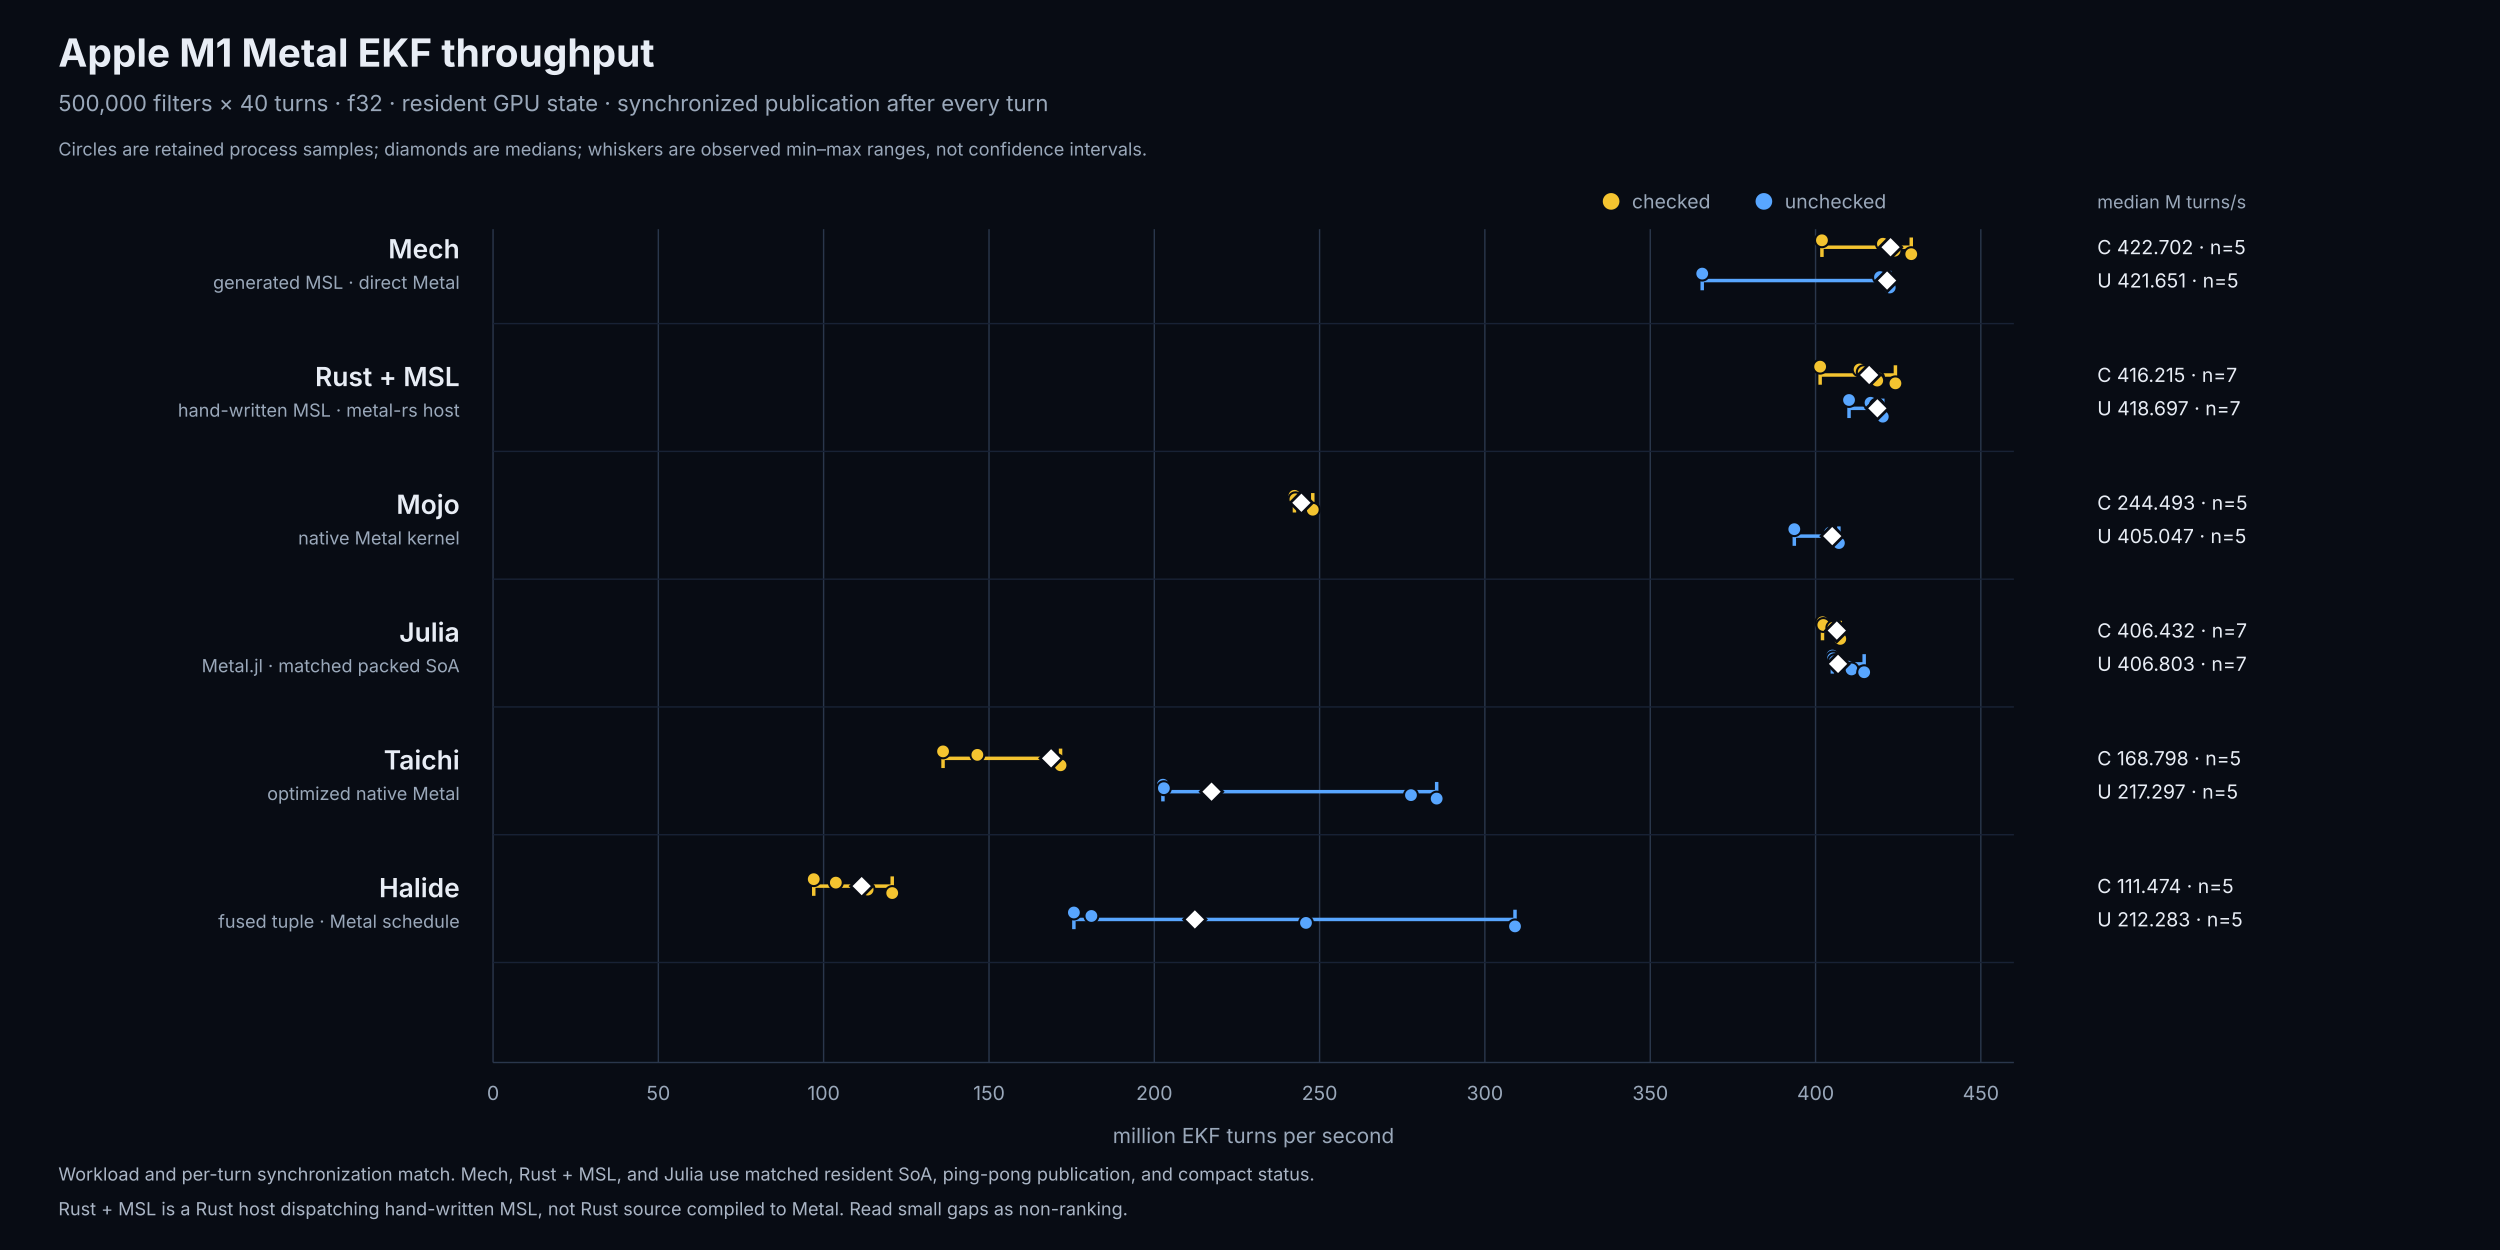
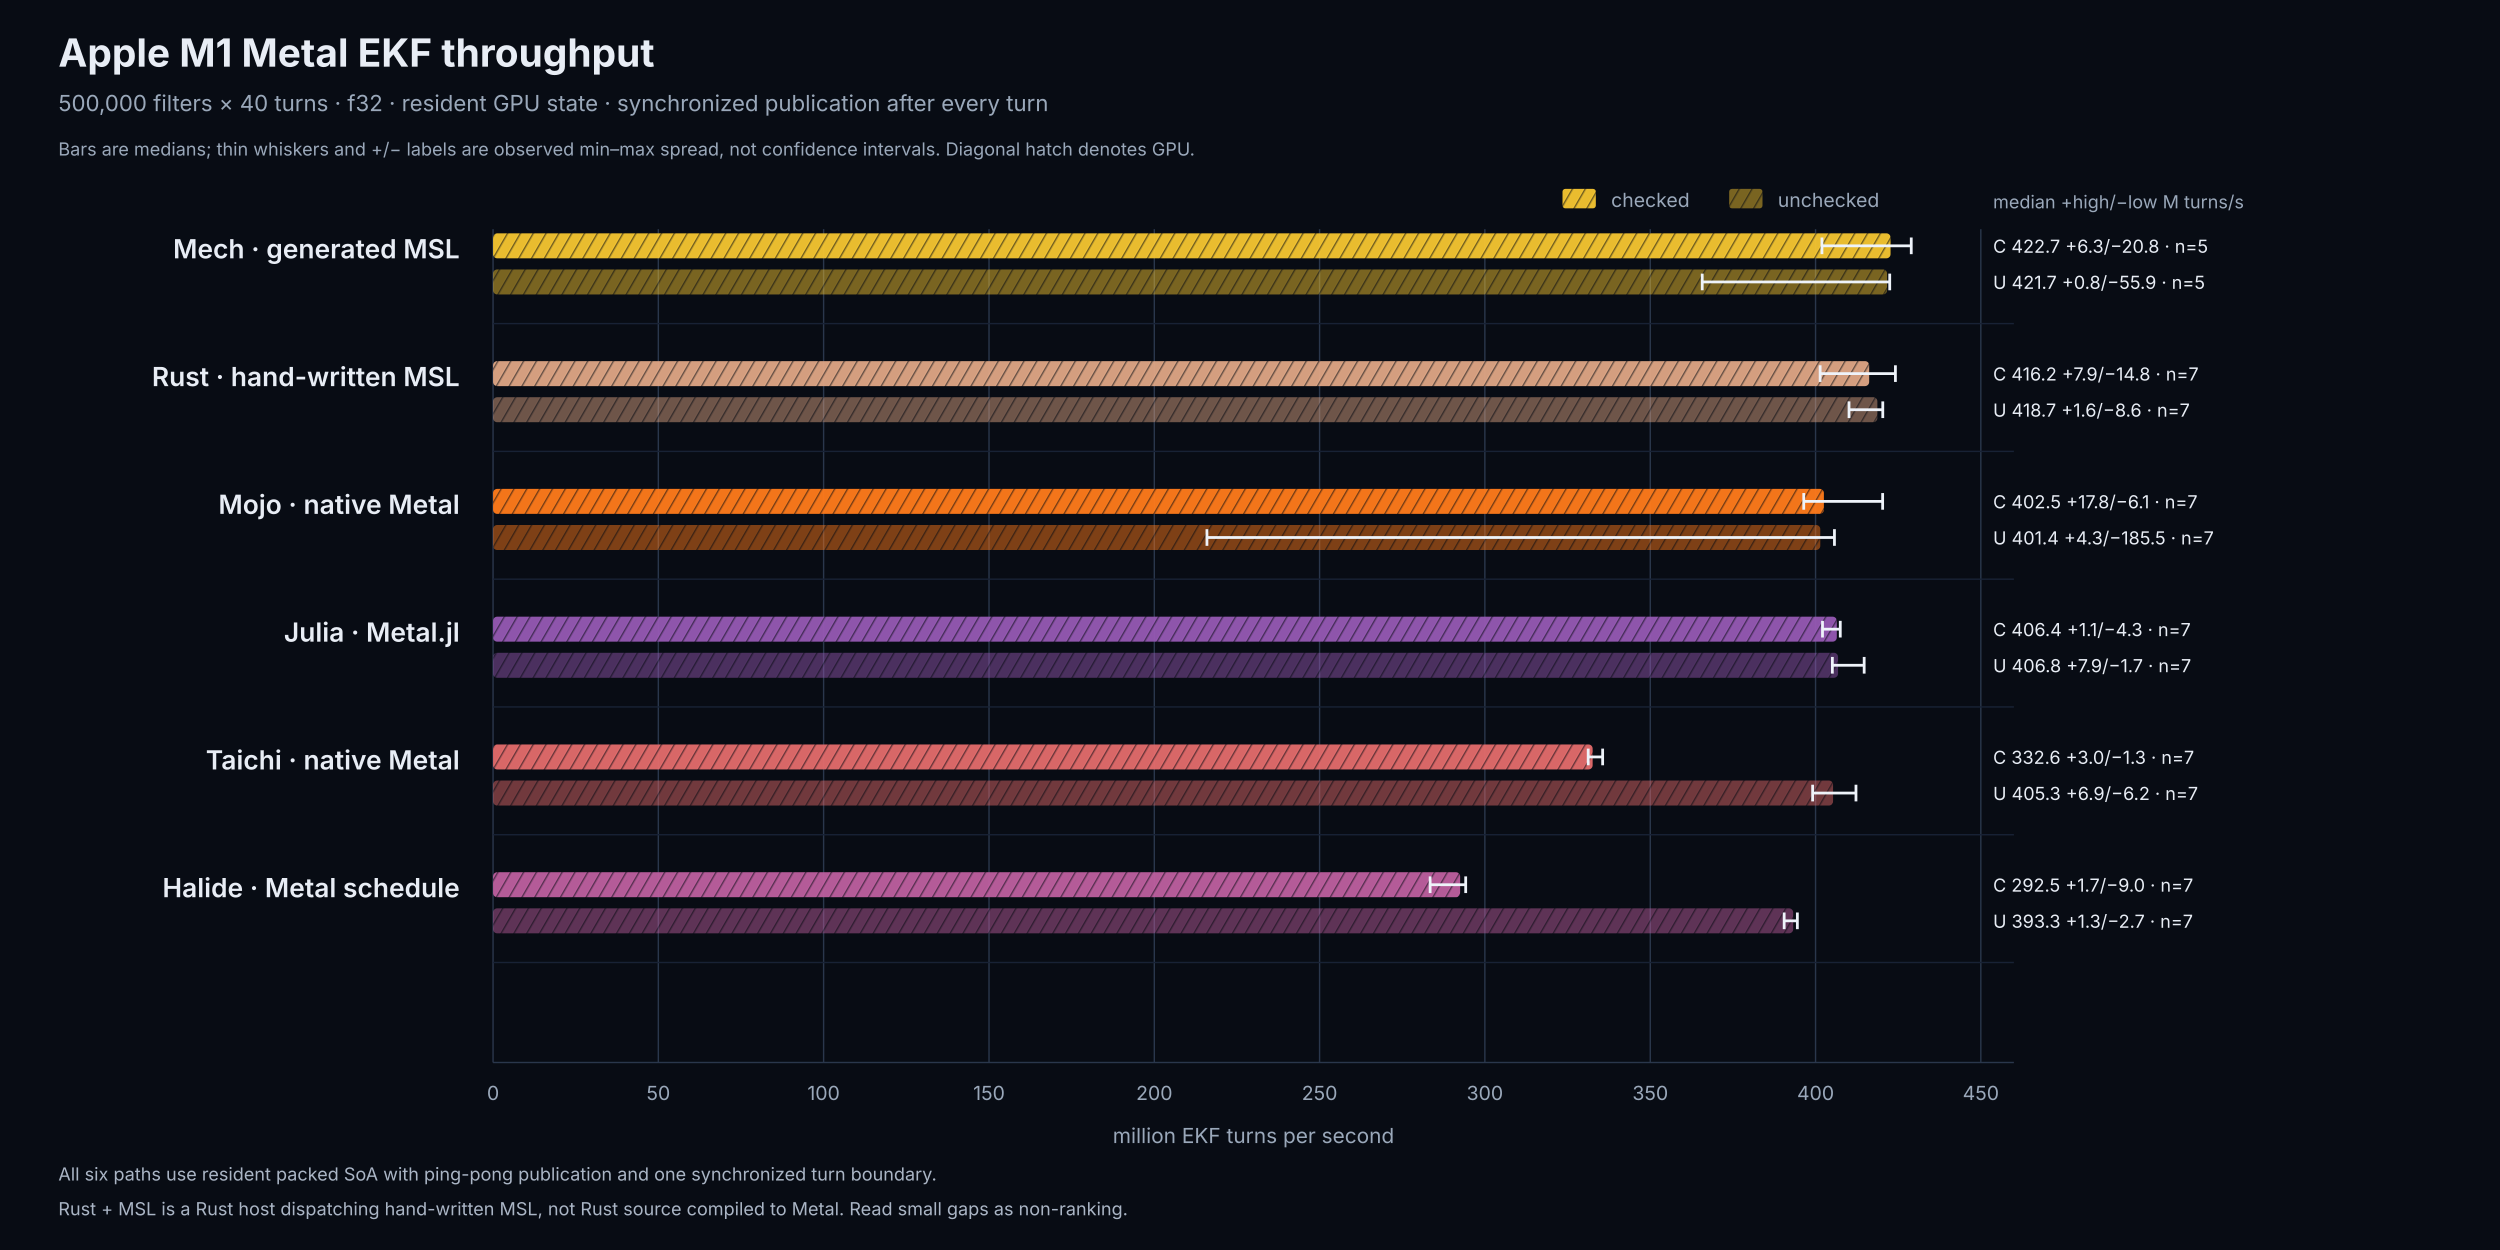
<svg xmlns="http://www.w3.org/2000/svg" width="1800" height="900" viewBox="0 0 1800 900" role="img" aria-labelledby="metal-title metal-desc">
+   <defs>
+     <pattern id="metal-mech" width="8" height="8" patternUnits="userSpaceOnUse" patternTransform="rotate(30)">
+       <rect width="8" height="8" fill="#f4c430" />
+       <path d="M0 0V8" stroke="#080c14" stroke-opacity="0.52" stroke-width="2" />
+     </pattern>
+     <pattern id="metal-rust" width="8" height="8" patternUnits="userSpaceOnUse" patternTransform="rotate(30)">
+       <rect width="8" height="8" fill="#dea584" />
+       <path d="M0 0V8" stroke="#080c14" stroke-opacity="0.52" stroke-width="2" />
+     </pattern>
+     <pattern id="metal-mojo" width="8" height="8" patternUnits="userSpaceOnUse" patternTransform="rotate(30)">
+       <rect width="8" height="8" fill="#ff7a1a" />
+       <path d="M0 0V8" stroke="#080c14" stroke-opacity="0.52" stroke-width="2" />
+     </pattern>
+     <pattern id="metal-julia" width="8" height="8" patternUnits="userSpaceOnUse" patternTransform="rotate(30)">
+       <rect width="8" height="8" fill="#9558b2" />
+       <path d="M0 0V8" stroke="#080c14" stroke-opacity="0.52" stroke-width="2" />
+     </pattern>
+     <pattern id="metal-taichi" width="8" height="8" patternUnits="userSpaceOnUse" patternTransform="rotate(30)">
+       <rect width="8" height="8" fill="#e36b6b" />
+       <path d="M0 0V8" stroke="#080c14" stroke-opacity="0.52" stroke-width="2" />
+     </pattern>
+     <pattern id="metal-halide" width="8" height="8" patternUnits="userSpaceOnUse" patternTransform="rotate(30)">
+       <rect width="8" height="8" fill="#BD5E9E" />
+       <path d="M0 0V8" stroke="#080c14" stroke-opacity="0.52" stroke-width="2" />
+     </pattern>
+   </defs>
  <rect width="100%" height="100%" fill="#080c14" />
-   <style>text{font-family:-apple-system,BlinkMacSystemFont,"Segoe UI",sans-serif;fill:#e8edf5}.muted{fill:#9aa8ba}.grid{stroke:#2a374c;stroke-width:1}.row-guide{stroke:#182235;stroke-width:1}.axis{fill:#9aa8ba;font-size:14px}.label{font-size:19px;font-weight:600}.detail{fill:#9aa8ba;font-size:13px}.value{font-size:14px;font-variant-numeric:tabular-nums}.whisker-checked{stroke:#f4c430;stroke-width:2.5}.whisker-unchecked{stroke:#58a6ff;stroke-width:2.5}.footnote{fill:#aab5c5;font-size:13px}</style>
+   <style>text{font-family:-apple-system,BlinkMacSystemFont,"Segoe UI",sans-serif;fill:#e8edf5}.muted{fill:#9aa8ba}.grid{stroke:#2a374c;stroke-width:1}.row-guide{stroke:#182235;stroke-width:1}.axis{fill:#9aa8ba;font-size:14px}.label{font-size:19px;font-weight:600}.detail{fill:#9aa8ba;font-size:13px}.value{font-size:13px;font-variant-numeric:tabular-nums}.whisker{stroke:#eef3fa;stroke-width:2}.footnote{fill:#aab5c5;font-size:13px}</style>
  <text x="42" y="48" font-size="28" font-weight="700">Apple M1 Metal EKF throughput</text>
  <text x="42" y="80" class="muted" font-size="16">500,000 filters × 40 turns · f32 · resident GPU state · synchronized publication after every turn</text>
-   <text x="42" y="112" class="muted" font-size="13">Circles are retained process samples; diamonds are medians; whiskers are observed min–max ranges, not confidence intervals.</text>
-   <circle cx="1160" cy="145" r="6" fill="#f4c430" />
-   <text x="1175" y="150" class="muted" font-size="14">checked</text>
-   <circle cx="1270" cy="145" r="6" fill="#58a6ff" />
-   <text x="1285" y="150" class="muted" font-size="14">unchecked</text>
-   <text x="1510" y="150" class="muted" font-size="13">median M turns/s</text>
+   <text x="42" y="112" class="muted" font-size="13">Bars are medians; thin whiskers and +/− labels are observed min–max spread, not confidence intervals. Diagonal hatch denotes GPU.</text>
+   <rect x="1125" y="136" width="24" height="14" rx="2" fill="url(#metal-mech)" opacity="0.95" />
+   <text x="1160" y="149" class="muted" font-size="14">checked</text>
+   <rect x="1245" y="136" width="24" height="14" rx="2" fill="url(#metal-mech)" opacity="0.48" />
+   <text x="1280" y="149" class="muted" font-size="14">unchecked</text>
+   <text x="1435" y="150" class="muted" font-size="13">median +high/−low M turns/s</text>
  <line x1="355.0" y1="165" x2="355.0" y2="765" class="grid" />
  <text x="355.0" y="792" text-anchor="middle" class="axis">0</text>
  <line x1="474.0" y1="165" x2="474.0" y2="765" class="grid" />
  <text x="474.0" y="792" text-anchor="middle" class="axis">50</text>
  <line x1="593.0" y1="165" x2="593.0" y2="765" class="grid" />
  <text x="593.0" y="792" text-anchor="middle" class="axis">100</text>
  <line x1="712.1" y1="165" x2="712.1" y2="765" class="grid" />
  <text x="712.1" y="792" text-anchor="middle" class="axis">150</text>
  <line x1="831.1" y1="165" x2="831.1" y2="765" class="grid" />
  <text x="831.1" y="792" text-anchor="middle" class="axis">200</text>
  <line x1="950.1" y1="165" x2="950.1" y2="765" class="grid" />
  <text x="950.1" y="792" text-anchor="middle" class="axis">250</text>
  <line x1="1069.1" y1="165" x2="1069.1" y2="765" class="grid" />
  <text x="1069.1" y="792" text-anchor="middle" class="axis">300</text>
  <line x1="1188.2" y1="165" x2="1188.2" y2="765" class="grid" />
  <text x="1188.2" y="792" text-anchor="middle" class="axis">350</text>
  <line x1="1307.2" y1="165" x2="1307.2" y2="765" class="grid" />
  <text x="1307.2" y="792" text-anchor="middle" class="axis">400</text>
  <line x1="1426.2" y1="165" x2="1426.2" y2="765" class="grid" />
  <text x="1426.2" y="792" text-anchor="middle" class="axis">450</text>
  <line x1="355" y1="233" x2="1450" y2="233" class="row-guide" />
-   <text x="331" y="186" text-anchor="end" class="label">Mech</text>
-   <text x="331" y="208" text-anchor="end" class="detail">generated MSL · direct Metal</text>
-   <line x1="1311.8" y1="178" x2="1376.1" y2="178" class="whisker-checked" />
-   <line x1="1311.8" y1="171" x2="1311.8" y2="185" class="whisker-checked" />
-   <line x1="1376.1" y1="171" x2="1376.1" y2="185" class="whisker-checked" />
-   <circle cx="1311.8" cy="173.0" r="5" fill="#f4c430" stroke="#080c14" stroke-width="1.5" />
-   <circle cx="1355.7" cy="175.5" r="5" fill="#f4c430" stroke="#080c14" stroke-width="1.5" />
-   <circle cx="1361.2" cy="178.0" r="5" fill="#f4c430" stroke="#080c14" stroke-width="1.5" />
-   <circle cx="1364.1" cy="180.5" r="5" fill="#f4c430" stroke="#080c14" stroke-width="1.5" />
-   <circle cx="1376.1" cy="183.0" r="5" fill="#f4c430" stroke="#080c14" stroke-width="1.5" />
-   <path d="M 1361.2 170 L 1369.2 178 L 1361.2 186 L 1353.2 178 Z" fill="#ffffff" stroke="#080c14" stroke-width="2" />
-   <text x="1510" y="183" class="value">C 422.702 · n=5</text>
-   <line x1="1225.6" y1="202" x2="1360.6" y2="202" class="whisker-unchecked" />
-   <line x1="1225.6" y1="195" x2="1225.6" y2="209" class="whisker-unchecked" />
-   <line x1="1360.6" y1="195" x2="1360.6" y2="209" class="whisker-unchecked" />
-   <circle cx="1225.6" cy="197.0" r="5" fill="#58a6ff" stroke="#080c14" stroke-width="1.5" />
-   <circle cx="1353.6" cy="199.5" r="5" fill="#58a6ff" stroke="#080c14" stroke-width="1.5" />
-   <circle cx="1358.7" cy="202.0" r="5" fill="#58a6ff" stroke="#080c14" stroke-width="1.5" />
-   <circle cx="1360.0" cy="204.5" r="5" fill="#58a6ff" stroke="#080c14" stroke-width="1.5" />
-   <circle cx="1360.6" cy="207.0" r="5" fill="#58a6ff" stroke="#080c14" stroke-width="1.5" />
-   <path d="M 1358.7 194 L 1366.7 202 L 1358.7 210 L 1350.7 202 Z" fill="#ffffff" stroke="#080c14" stroke-width="2" />
-   <text x="1510" y="207" class="value">U 421.651 · n=5</text>
+   <text x="331" y="186" text-anchor="end" class="label">Mech · generated MSL</text>
+   <rect x="355" y="168" width="1006.2" height="18" rx="3" fill="url(#metal-mech)" opacity="0.95" />
+   <line x1="1311.8" y1="177" x2="1376.1" y2="177" class="whisker" />
+   <line x1="1311.8" y1="171" x2="1311.8" y2="183" class="whisker" />
+   <line x1="1376.1" y1="171" x2="1376.1" y2="183" class="whisker" />
+   <text x="1435" y="182" class="value">C 422.7 +6.3/−20.8 · n=5</text>
+   <rect x="355" y="194" width="1003.7" height="18" rx="3" fill="url(#metal-mech)" opacity="0.48" />
+   <line x1="1225.6" y1="203" x2="1360.6" y2="203" class="whisker" />
+   <line x1="1225.6" y1="197" x2="1225.6" y2="209" class="whisker" />
+   <line x1="1360.6" y1="197" x2="1360.6" y2="209" class="whisker" />
+   <text x="1435" y="208" class="value">U 421.7 +0.8/−55.9 · n=5</text>
  <line x1="355" y1="325" x2="1450" y2="325" class="row-guide" />
-   <text x="331" y="278" text-anchor="end" class="label">Rust + MSL</text>
-   <text x="331" y="300" text-anchor="end" class="detail">hand-written MSL · metal-rs host</text>
-   <line x1="1310.5" y1="270" x2="1364.7" y2="270" class="whisker-checked" />
-   <line x1="1310.5" y1="263" x2="1310.5" y2="277" class="whisker-checked" />
-   <line x1="1364.7" y1="263" x2="1364.7" y2="277" class="whisker-checked" />
-   <circle cx="1310.5" cy="264.0" r="5" fill="#f4c430" stroke="#080c14" stroke-width="1.5" />
-   <circle cx="1338.9" cy="266.0" r="5" fill="#f4c430" stroke="#080c14" stroke-width="1.5" />
-   <circle cx="1341.9" cy="268.0" r="5" fill="#f4c430" stroke="#080c14" stroke-width="1.5" />
-   <circle cx="1345.8" cy="270.0" r="5" fill="#f4c430" stroke="#080c14" stroke-width="1.5" />
-   <circle cx="1351.5" cy="272.0" r="5" fill="#f4c430" stroke="#080c14" stroke-width="1.5" />
-   <circle cx="1351.6" cy="274.0" r="5" fill="#f4c430" stroke="#080c14" stroke-width="1.5" />
-   <circle cx="1364.7" cy="276.0" r="5" fill="#f4c430" stroke="#080c14" stroke-width="1.5" />
-   <path d="M 1345.8 262 L 1353.8 270 L 1345.8 278 L 1337.8 270 Z" fill="#ffffff" stroke="#080c14" stroke-width="2" />
-   <text x="1510" y="275" class="value">C 416.215 · n=7</text>
-   <line x1="1331.3" y1="294" x2="1355.6" y2="294" class="whisker-unchecked" />
-   <line x1="1331.3" y1="287" x2="1331.3" y2="301" class="whisker-unchecked" />
-   <line x1="1355.6" y1="287" x2="1355.6" y2="301" class="whisker-unchecked" />
-   <circle cx="1331.3" cy="288.0" r="5" fill="#58a6ff" stroke="#080c14" stroke-width="1.5" />
-   <circle cx="1346.8" cy="290.0" r="5" fill="#58a6ff" stroke="#080c14" stroke-width="1.5" />
-   <circle cx="1351.3" cy="292.0" r="5" fill="#58a6ff" stroke="#080c14" stroke-width="1.5" />
-   <circle cx="1351.7" cy="294.0" r="5" fill="#58a6ff" stroke="#080c14" stroke-width="1.5" />
-   <circle cx="1353.4" cy="296.0" r="5" fill="#58a6ff" stroke="#080c14" stroke-width="1.5" />
-   <circle cx="1354.4" cy="298.0" r="5" fill="#58a6ff" stroke="#080c14" stroke-width="1.5" />
-   <circle cx="1355.6" cy="300.0" r="5" fill="#58a6ff" stroke="#080c14" stroke-width="1.5" />
-   <path d="M 1351.7 286 L 1359.7 294 L 1351.7 302 L 1343.7 294 Z" fill="#ffffff" stroke="#080c14" stroke-width="2" />
-   <text x="1510" y="299" class="value">U 418.697 · n=7</text>
+   <text x="331" y="278" text-anchor="end" class="label">Rust · hand-written MSL</text>
+   <rect x="355" y="260" width="990.8" height="18" rx="3" fill="url(#metal-rust)" opacity="0.95" />
+   <line x1="1310.5" y1="269" x2="1364.7" y2="269" class="whisker" />
+   <line x1="1310.5" y1="263" x2="1310.5" y2="275" class="whisker" />
+   <line x1="1364.7" y1="263" x2="1364.7" y2="275" class="whisker" />
+   <text x="1435" y="274" class="value">C 416.2 +7.9/−14.8 · n=7</text>
+   <rect x="355" y="286" width="996.7" height="18" rx="3" fill="url(#metal-rust)" opacity="0.48" />
+   <line x1="1331.3" y1="295" x2="1355.6" y2="295" class="whisker" />
+   <line x1="1331.3" y1="289" x2="1331.3" y2="301" class="whisker" />
+   <line x1="1355.6" y1="289" x2="1355.6" y2="301" class="whisker" />
+   <text x="1435" y="300" class="value">U 418.7 +1.6/−8.6 · n=7</text>
  <line x1="355" y1="417" x2="1450" y2="417" class="row-guide" />
-   <text x="331" y="370" text-anchor="end" class="label">Mojo</text>
-   <text x="331" y="392" text-anchor="end" class="detail">native Metal kernel</text>
-   <line x1="932.0" y1="362" x2="945.2" y2="362" class="whisker-checked" />
-   <line x1="932.0" y1="355" x2="932.0" y2="369" class="whisker-checked" />
-   <line x1="945.2" y1="355" x2="945.2" y2="369" class="whisker-checked" />
-   <circle cx="932.0" cy="357.0" r="5" fill="#f4c430" stroke="#080c14" stroke-width="1.5" />
-   <circle cx="932.7" cy="359.5" r="5" fill="#f4c430" stroke="#080c14" stroke-width="1.5" />
-   <circle cx="937.0" cy="362.0" r="5" fill="#f4c430" stroke="#080c14" stroke-width="1.5" />
-   <circle cx="939.1" cy="364.5" r="5" fill="#f4c430" stroke="#080c14" stroke-width="1.5" />
-   <circle cx="945.2" cy="367.0" r="5" fill="#f4c430" stroke="#080c14" stroke-width="1.5" />
-   <path d="M 937.0 354 L 945.0 362 L 937.0 370 L 929.0 362 Z" fill="#ffffff" stroke="#080c14" stroke-width="2" />
-   <text x="1510" y="367" class="value">C 244.493 · n=5</text>
-   <line x1="1291.9" y1="386" x2="1324.0" y2="386" class="whisker-unchecked" />
-   <line x1="1291.9" y1="379" x2="1291.9" y2="393" class="whisker-unchecked" />
-   <line x1="1324.0" y1="379" x2="1324.0" y2="393" class="whisker-unchecked" />
-   <circle cx="1291.9" cy="381.0" r="5" fill="#58a6ff" stroke="#080c14" stroke-width="1.5" />
-   <circle cx="1317.6" cy="383.5" r="5" fill="#58a6ff" stroke="#080c14" stroke-width="1.5" />
-   <circle cx="1319.2" cy="386.0" r="5" fill="#58a6ff" stroke="#080c14" stroke-width="1.5" />
-   <circle cx="1322.4" cy="388.5" r="5" fill="#58a6ff" stroke="#080c14" stroke-width="1.5" />
-   <circle cx="1324.0" cy="391.0" r="5" fill="#58a6ff" stroke="#080c14" stroke-width="1.5" />
-   <path d="M 1319.2 378 L 1327.2 386 L 1319.2 394 L 1311.2 386 Z" fill="#ffffff" stroke="#080c14" stroke-width="2" />
-   <text x="1510" y="391" class="value">U 405.047 · n=5</text>
+   <text x="331" y="370" text-anchor="end" class="label">Mojo · native Metal</text>
+   <rect x="355" y="352" width="958.2" height="18" rx="3" fill="url(#metal-mojo)" opacity="0.95" />
+   <line x1="1298.7" y1="361" x2="1355.5" y2="361" class="whisker" />
+   <line x1="1298.7" y1="355" x2="1298.7" y2="367" class="whisker" />
+   <line x1="1355.5" y1="355" x2="1355.5" y2="367" class="whisker" />
+   <text x="1435" y="366" class="value">C 402.5 +17.8/−6.1 · n=7</text>
+   <rect x="355" y="378" width="955.6" height="18" rx="3" fill="url(#metal-mojo)" opacity="0.48" />
+   <line x1="869.0" y1="387" x2="1320.8" y2="387" class="whisker" />
+   <line x1="869.0" y1="381" x2="869.0" y2="393" class="whisker" />
+   <line x1="1320.8" y1="381" x2="1320.8" y2="393" class="whisker" />
+   <text x="1435" y="392" class="value">U 401.4 +4.3/−185.5 · n=7</text>
  <line x1="355" y1="509" x2="1450" y2="509" class="row-guide" />
-   <text x="331" y="462" text-anchor="end" class="label">Julia</text>
-   <text x="331" y="484" text-anchor="end" class="detail">Metal.jl · matched packed SoA</text>
-   <line x1="1312.2" y1="454" x2="1325.0" y2="454" class="whisker-checked" />
-   <line x1="1312.2" y1="447" x2="1312.2" y2="461" class="whisker-checked" />
-   <line x1="1325.0" y1="447" x2="1325.0" y2="461" class="whisker-checked" />
-   <circle cx="1312.2" cy="448.0" r="5" fill="#f4c430" stroke="#080c14" stroke-width="1.5" />
-   <circle cx="1312.8" cy="450.0" r="5" fill="#f4c430" stroke="#080c14" stroke-width="1.5" />
-   <circle cx="1320.0" cy="452.0" r="5" fill="#f4c430" stroke="#080c14" stroke-width="1.5" />
-   <circle cx="1322.5" cy="454.0" r="5" fill="#f4c430" stroke="#080c14" stroke-width="1.5" />
-   <circle cx="1324.0" cy="456.0" r="5" fill="#f4c430" stroke="#080c14" stroke-width="1.5" />
-   <circle cx="1324.3" cy="458.0" r="5" fill="#f4c430" stroke="#080c14" stroke-width="1.5" />
-   <circle cx="1325.0" cy="460.0" r="5" fill="#f4c430" stroke="#080c14" stroke-width="1.5" />
-   <path d="M 1322.5 446 L 1330.5 454 L 1322.5 462 L 1314.5 454 Z" fill="#ffffff" stroke="#080c14" stroke-width="2" />
-   <text x="1510" y="459" class="value">C 406.432 · n=7</text>
-   <line x1="1319.3" y1="478" x2="1342.2" y2="478" class="whisker-unchecked" />
-   <line x1="1319.3" y1="471" x2="1319.3" y2="485" class="whisker-unchecked" />
-   <line x1="1342.2" y1="471" x2="1342.2" y2="485" class="whisker-unchecked" />
-   <circle cx="1319.3" cy="472.0" r="5" fill="#58a6ff" stroke="#080c14" stroke-width="1.5" />
-   <circle cx="1319.8" cy="474.0" r="5" fill="#58a6ff" stroke="#080c14" stroke-width="1.5" />
-   <circle cx="1321.1" cy="476.0" r="5" fill="#58a6ff" stroke="#080c14" stroke-width="1.5" />
-   <circle cx="1323.4" cy="478.0" r="5" fill="#58a6ff" stroke="#080c14" stroke-width="1.5" />
-   <circle cx="1330.7" cy="480.0" r="5" fill="#58a6ff" stroke="#080c14" stroke-width="1.5" />
-   <circle cx="1333.1" cy="482.0" r="5" fill="#58a6ff" stroke="#080c14" stroke-width="1.5" />
-   <circle cx="1342.2" cy="484.0" r="5" fill="#58a6ff" stroke="#080c14" stroke-width="1.5" />
-   <path d="M 1323.4 470 L 1331.4 478 L 1323.4 486 L 1315.4 478 Z" fill="#ffffff" stroke="#080c14" stroke-width="2" />
-   <text x="1510" y="483" class="value">U 406.803 · n=7</text>
+   <text x="331" y="462" text-anchor="end" class="label">Julia · Metal.jl</text>
+   <rect x="355" y="444" width="967.5" height="18" rx="3" fill="url(#metal-julia)" opacity="0.95" />
+   <line x1="1312.2" y1="453" x2="1325.0" y2="453" class="whisker" />
+   <line x1="1312.2" y1="447" x2="1312.2" y2="459" class="whisker" />
+   <line x1="1325.0" y1="447" x2="1325.0" y2="459" class="whisker" />
+   <text x="1435" y="458" class="value">C 406.4 +1.1/−4.3 · n=7</text>
+   <rect x="355" y="470" width="968.4" height="18" rx="3" fill="url(#metal-julia)" opacity="0.48" />
+   <line x1="1319.3" y1="479" x2="1342.2" y2="479" class="whisker" />
+   <line x1="1319.3" y1="473" x2="1319.3" y2="485" class="whisker" />
+   <line x1="1342.2" y1="473" x2="1342.2" y2="485" class="whisker" />
+   <text x="1435" y="484" class="value">U 406.8 +7.9/−1.7 · n=7</text>
  <line x1="355" y1="601" x2="1450" y2="601" class="row-guide" />
-   <text x="331" y="554" text-anchor="end" class="label">Taichi</text>
-   <text x="331" y="576" text-anchor="end" class="detail">optimized native Metal</text>
-   <line x1="679.0" y1="546" x2="763.6" y2="546" class="whisker-checked" />
-   <line x1="679.0" y1="539" x2="679.0" y2="553" class="whisker-checked" />
-   <line x1="763.6" y1="539" x2="763.6" y2="553" class="whisker-checked" />
-   <circle cx="679.0" cy="541.0" r="5" fill="#f4c430" stroke="#080c14" stroke-width="1.5" />
-   <circle cx="703.7" cy="543.5" r="5" fill="#f4c430" stroke="#080c14" stroke-width="1.5" />
-   <circle cx="756.8" cy="546.0" r="5" fill="#f4c430" stroke="#080c14" stroke-width="1.5" />
-   <circle cx="761.6" cy="548.5" r="5" fill="#f4c430" stroke="#080c14" stroke-width="1.5" />
-   <circle cx="763.6" cy="551.0" r="5" fill="#f4c430" stroke="#080c14" stroke-width="1.5" />
-   <path d="M 756.8 538 L 764.8 546 L 756.8 554 L 748.8 546 Z" fill="#ffffff" stroke="#080c14" stroke-width="2" />
-   <text x="1510" y="551" class="value">C 168.798 · n=5</text>
-   <line x1="837.3" y1="570" x2="1034.4" y2="570" class="whisker-unchecked" />
-   <line x1="837.3" y1="563" x2="837.3" y2="577" class="whisker-unchecked" />
-   <line x1="1034.4" y1="563" x2="1034.4" y2="577" class="whisker-unchecked" />
-   <circle cx="837.3" cy="565.0" r="5" fill="#58a6ff" stroke="#080c14" stroke-width="1.5" />
-   <circle cx="838.0" cy="567.5" r="5" fill="#58a6ff" stroke="#080c14" stroke-width="1.5" />
-   <circle cx="872.3" cy="570.0" r="5" fill="#58a6ff" stroke="#080c14" stroke-width="1.5" />
-   <circle cx="1015.9" cy="572.5" r="5" fill="#58a6ff" stroke="#080c14" stroke-width="1.5" />
-   <circle cx="1034.4" cy="575.0" r="5" fill="#58a6ff" stroke="#080c14" stroke-width="1.5" />
-   <path d="M 872.3 562 L 880.3 570 L 872.3 578 L 864.3 570 Z" fill="#ffffff" stroke="#080c14" stroke-width="2" />
-   <text x="1510" y="575" class="value">U 217.297 · n=5</text>
+   <text x="331" y="554" text-anchor="end" class="label">Taichi · native Metal</text>
+   <rect x="355" y="536" width="791.7" height="18" rx="3" fill="url(#metal-taichi)" opacity="0.95" />
+   <line x1="1143.5" y1="545" x2="1153.9" y2="545" class="whisker" />
+   <line x1="1143.5" y1="539" x2="1143.5" y2="551" class="whisker" />
+   <line x1="1153.9" y1="539" x2="1153.9" y2="551" class="whisker" />
+   <text x="1435" y="550" class="value">C 332.6 +3.0/−1.3 · n=7</text>
+   <rect x="355" y="562" width="964.8" height="18" rx="3" fill="url(#metal-taichi)" opacity="0.48" />
+   <line x1="1305.1" y1="571" x2="1336.3" y2="571" class="whisker" />
+   <line x1="1305.1" y1="565" x2="1305.1" y2="577" class="whisker" />
+   <line x1="1336.3" y1="565" x2="1336.3" y2="577" class="whisker" />
+   <text x="1435" y="576" class="value">U 405.3 +6.9/−6.2 · n=7</text>
  <line x1="355" y1="693" x2="1450" y2="693" class="row-guide" />
-   <text x="331" y="646" text-anchor="end" class="label">Halide</text>
-   <text x="331" y="668" text-anchor="end" class="detail">fused tuple · Metal schedule</text>
-   <line x1="585.9" y1="638" x2="642.4" y2="638" class="whisker-checked" />
-   <line x1="585.9" y1="631" x2="585.9" y2="645" class="whisker-checked" />
-   <line x1="642.4" y1="631" x2="642.4" y2="645" class="whisker-checked" />
-   <circle cx="585.9" cy="633.0" r="5" fill="#f4c430" stroke="#080c14" stroke-width="1.5" />
-   <circle cx="601.8" cy="635.5" r="5" fill="#f4c430" stroke="#080c14" stroke-width="1.5" />
-   <circle cx="620.4" cy="638.0" r="5" fill="#f4c430" stroke="#080c14" stroke-width="1.5" />
-   <circle cx="624.7" cy="640.5" r="5" fill="#f4c430" stroke="#080c14" stroke-width="1.5" />
-   <circle cx="642.4" cy="643.0" r="5" fill="#f4c430" stroke="#080c14" stroke-width="1.5" />
-   <path d="M 620.4 630 L 628.4 638 L 620.4 646 L 612.4 638 Z" fill="#ffffff" stroke="#080c14" stroke-width="2" />
-   <text x="1510" y="643" class="value">C 111.474 · n=5</text>
-   <line x1="773.2" y1="662" x2="1090.8" y2="662" class="whisker-unchecked" />
-   <line x1="773.2" y1="655" x2="773.2" y2="669" class="whisker-unchecked" />
-   <line x1="1090.8" y1="655" x2="1090.8" y2="669" class="whisker-unchecked" />
-   <circle cx="773.2" cy="657.0" r="5" fill="#58a6ff" stroke="#080c14" stroke-width="1.5" />
-   <circle cx="785.8" cy="659.5" r="5" fill="#58a6ff" stroke="#080c14" stroke-width="1.5" />
-   <circle cx="860.3" cy="662.0" r="5" fill="#58a6ff" stroke="#080c14" stroke-width="1.5" />
-   <circle cx="940.3" cy="664.5" r="5" fill="#58a6ff" stroke="#080c14" stroke-width="1.5" />
-   <circle cx="1090.8" cy="667.0" r="5" fill="#58a6ff" stroke="#080c14" stroke-width="1.5" />
-   <path d="M 860.3 654 L 868.3 662 L 860.3 670 L 852.3 662 Z" fill="#ffffff" stroke="#080c14" stroke-width="2" />
-   <text x="1510" y="667" class="value">U 212.283 · n=5</text>
+   <text x="331" y="646" text-anchor="end" class="label">Halide · Metal schedule</text>
+   <rect x="355" y="628" width="696.3" height="18" rx="3" fill="url(#metal-halide)" opacity="0.95" />
+   <line x1="1029.7" y1="637" x2="1055.3" y2="637" class="whisker" />
+   <line x1="1029.7" y1="631" x2="1029.7" y2="643" class="whisker" />
+   <line x1="1055.3" y1="631" x2="1055.3" y2="643" class="whisker" />
+   <text x="1435" y="642" class="value">C 292.5 +1.7/−9.0 · n=7</text>
+   <rect x="355" y="654" width="936.1" height="18" rx="3" fill="url(#metal-halide)" opacity="0.48" />
+   <line x1="1284.6" y1="663" x2="1294.1" y2="663" class="whisker" />
+   <line x1="1284.6" y1="657" x2="1284.6" y2="669" class="whisker" />
+   <line x1="1294.1" y1="657" x2="1294.1" y2="669" class="whisker" />
+   <text x="1435" y="668" class="value">U 393.3 +1.3/−2.7 · n=7</text>
  <line x1="355" y1="765" x2="1450" y2="765" class="grid" />
  <text x="902.5" y="823" text-anchor="middle" class="muted" font-size="15">million EKF turns per second</text>
-   <text x="42" y="850" class="footnote">Workload and per-turn synchronization match. Mech, Rust + MSL, and Julia use matched resident SoA, ping-pong publication, and compact status.</text>
+   <text x="42" y="850" class="footnote">All six paths use resident packed SoA with ping-pong publication and one synchronized turn boundary.</text>
  <text x="42" y="875" class="footnote">Rust + MSL is a Rust host dispatching hand-written MSL, not Rust source compiled to Metal. Read small gaps as non-ranking.</text>
</svg>
